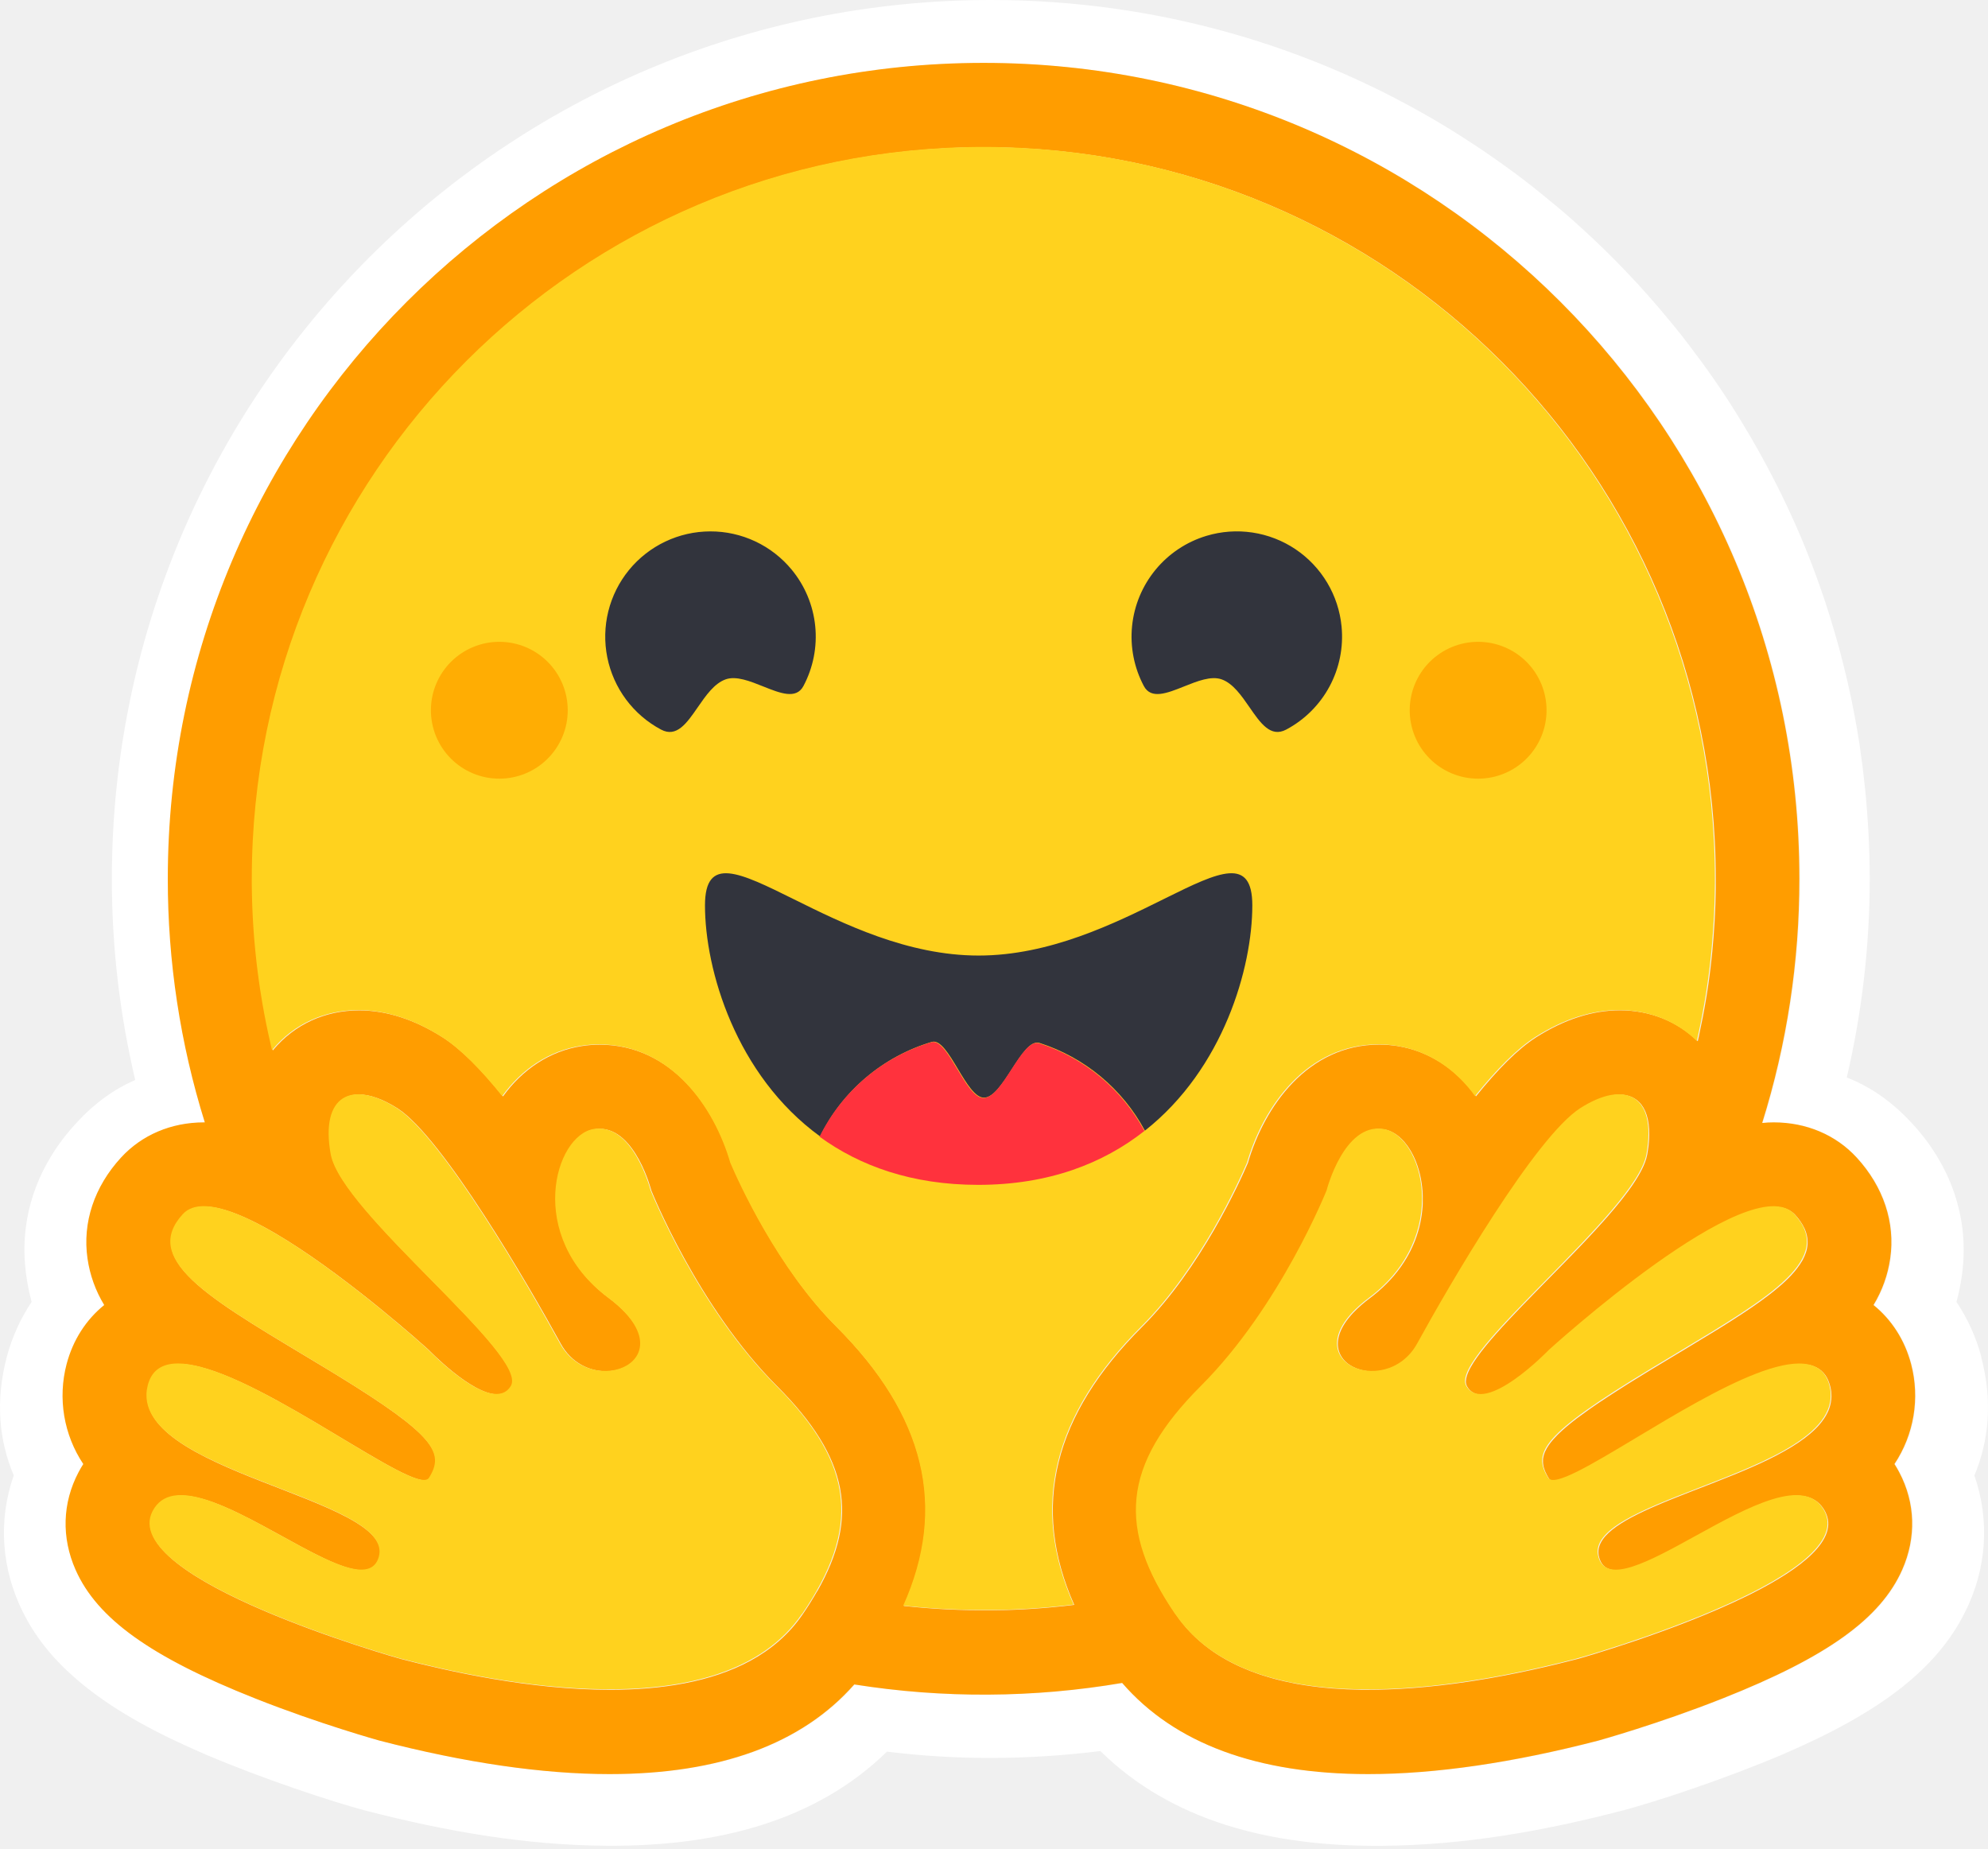
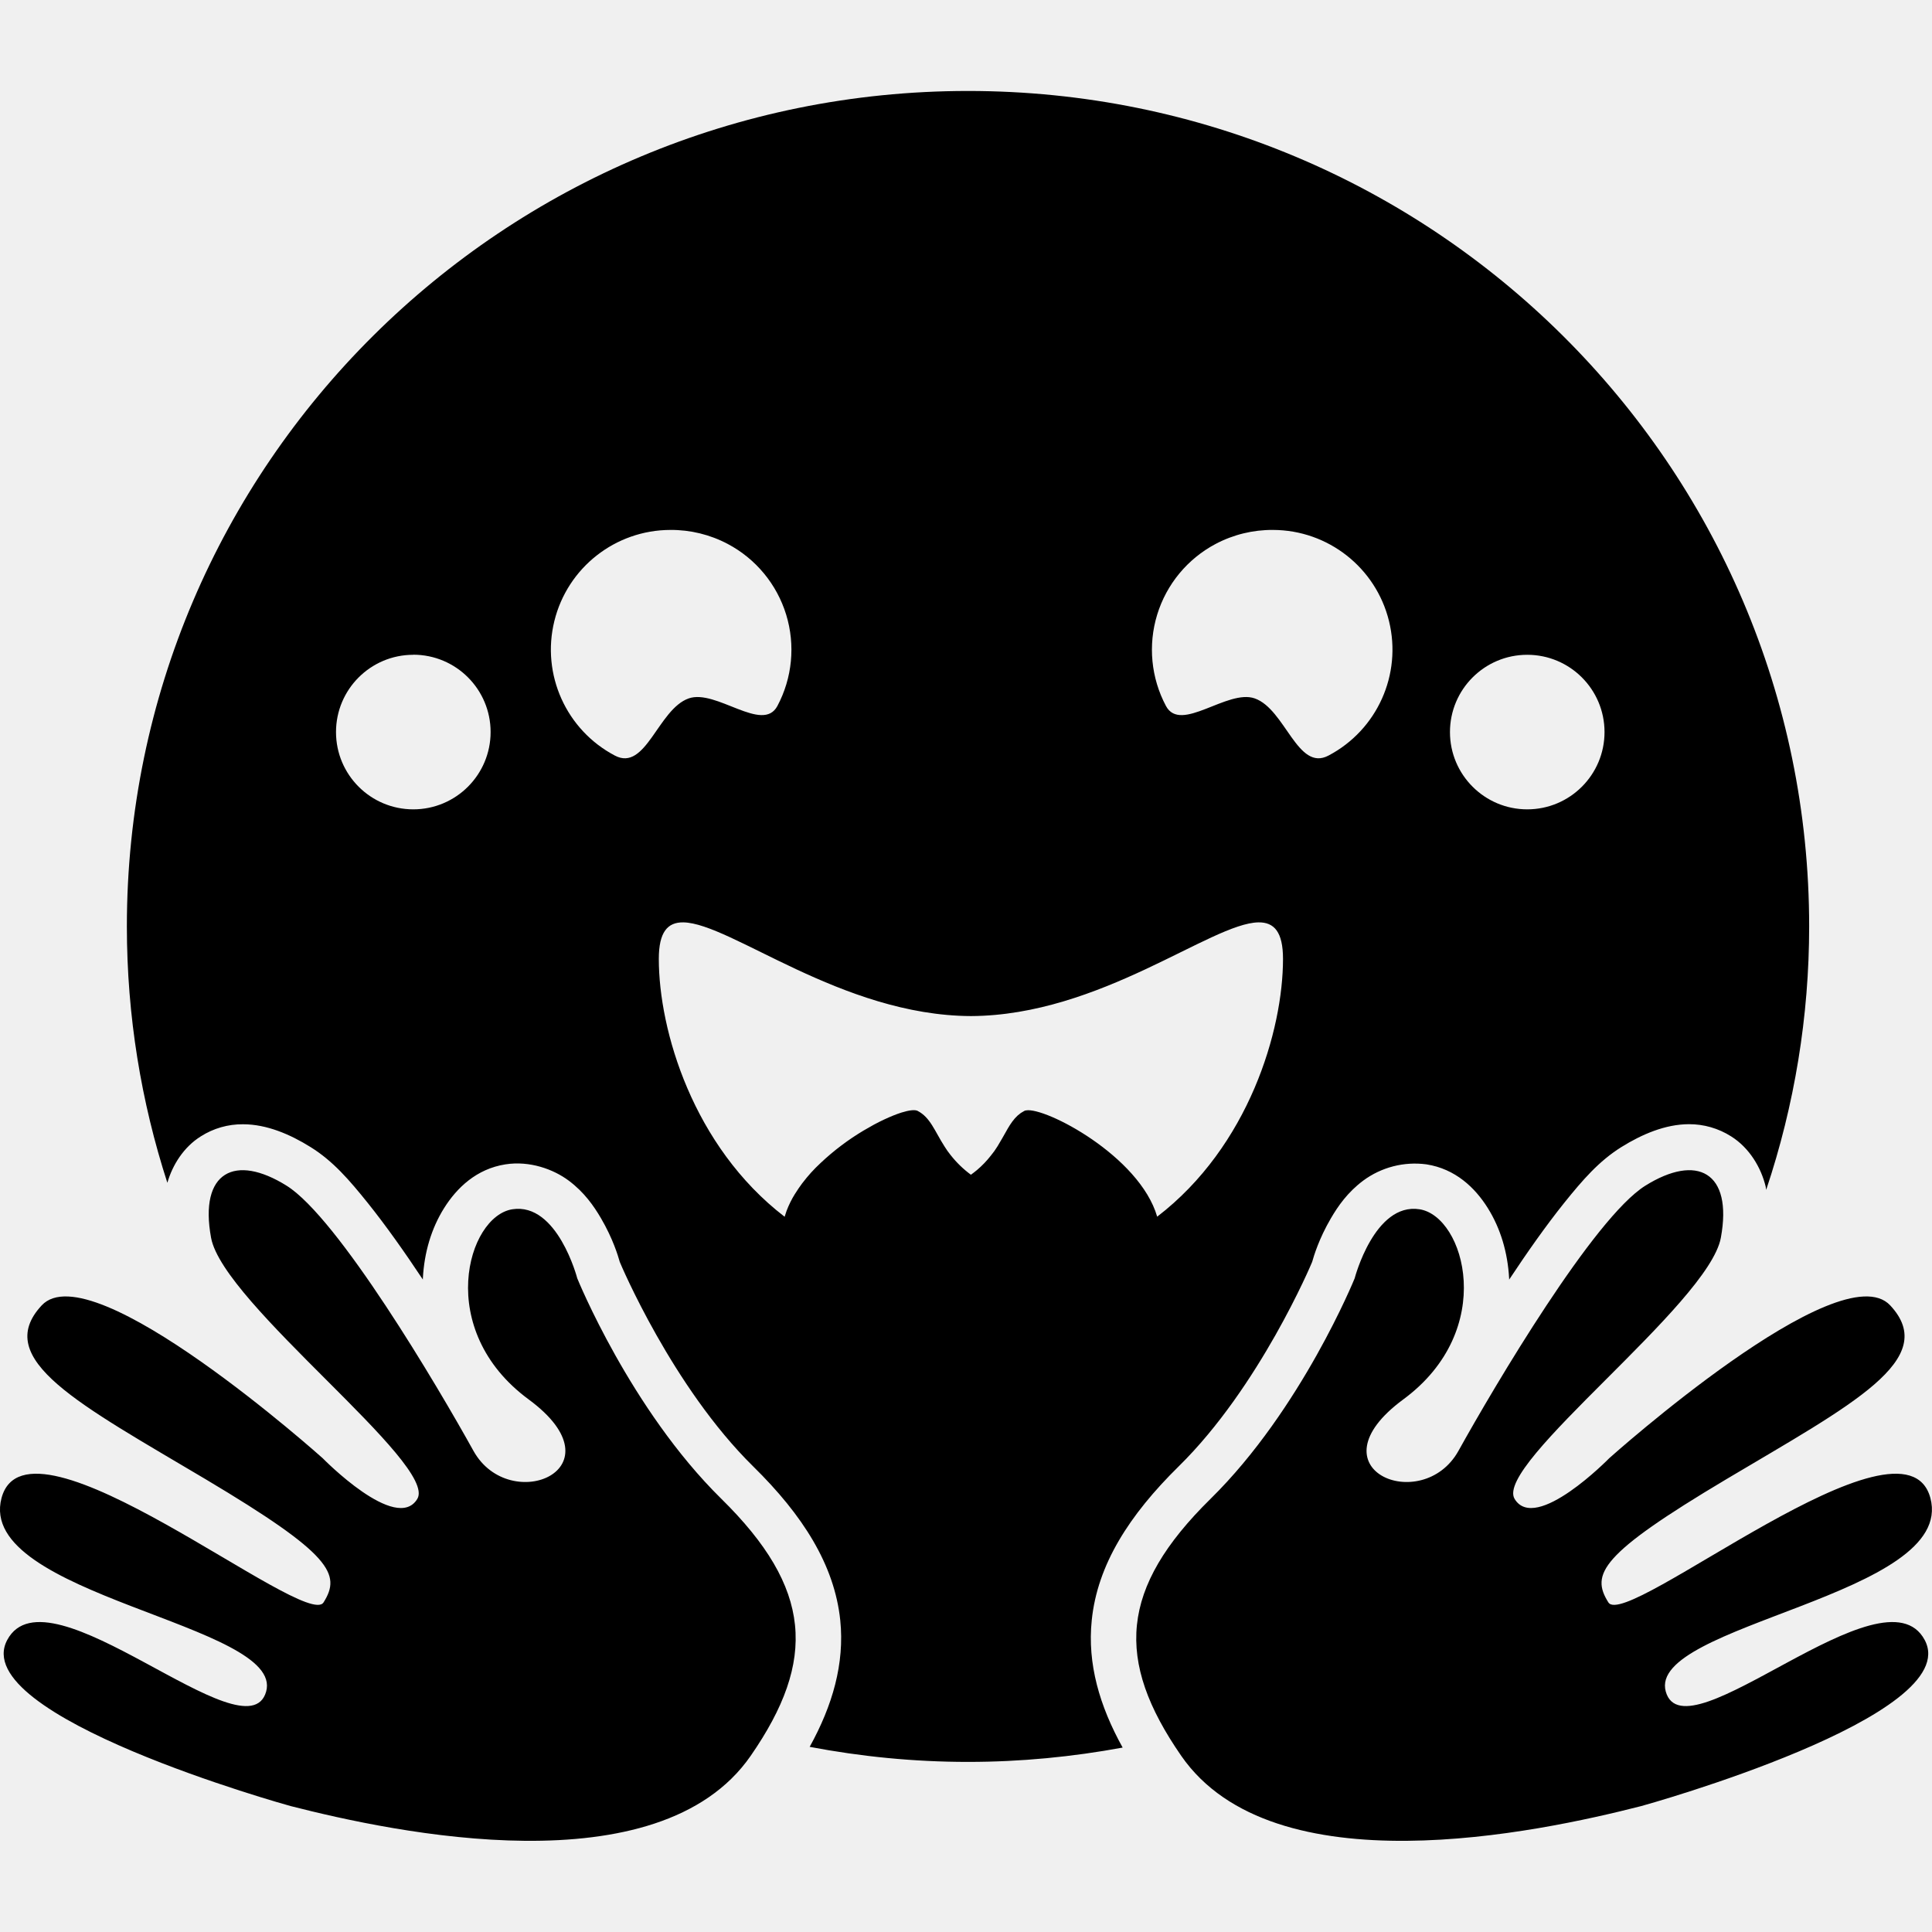
- <svg xmlns="http://www.w3.org/2000/svg" width="256px" height="238px" viewBox="0 0 256 238" version="1.1" preserveAspectRatio="xMidYMid">
-   <g>
-     <path d="M255.138,174.711 C254.471,172.191 253.389,169.801 251.939,167.636 C252.249,166.495 252.486,165.336 252.645,164.166 C253.674,156.738 251.1,149.934 246.245,144.676 C243.616,141.802 240.799,139.905 237.814,138.74 C239.773,130.358 240.765,121.785 240.77,113.171 C240.77,109.24 240.547,105.39 240.175,101.596 C239.979,99.701 239.744,97.811 239.47,95.926 C238.614,90.366 237.347,84.877 235.676,79.506 C234.581,75.977 233.314,72.503 231.881,69.097 C229.732,64.052 227.222,59.17 224.372,54.491 C222.501,51.376 220.465,48.363 218.271,45.465 C217.196,44.002 216.076,42.574 214.91,41.182 C211.457,36.984 207.705,33.044 203.681,29.389 C202.346,28.161 200.973,26.975 199.562,25.833 C198.174,24.674 196.754,23.553 195.306,22.47 C192.391,20.301 189.378,18.265 186.278,16.371 C169.149,5.967 149.061,0 127.582,0 C65.069,0 14.403,50.666 14.403,113.178 C14.402,121.895 15.411,130.581 17.413,139.058 C14.728,140.224 12.153,142.04 9.768,144.669 C4.915,149.929 2.34,156.706 3.37,164.135 C3.525,165.316 3.762,166.485 4.075,167.633 C2.625,169.8 1.544,172.191 0.875,174.711 C-0.616,180.381 -0.125,185.493 1.77,189.976 C-0.289,195.832 0.225,202.067 2.909,207.49 C4.86,211.449 7.654,214.511 11.096,217.249 C15.189,220.502 20.313,223.268 26.497,225.919 C33.87,229.064 42.868,232.019 46.957,233.103 C57.53,235.841 67.666,237.576 77.946,237.66 C92.589,237.796 105.193,234.353 114.218,225.544 C118.652,226.087 123.114,226.359 127.58,226.358 C132.3,226.348 137.015,226.05 141.701,225.468 C150.706,234.333 163.355,237.808 178.048,237.667 C188.321,237.586 198.458,235.851 208.999,233.109 C213.12,232.025 222.113,229.07 229.497,225.927 C235.678,223.269 240.801,220.505 244.923,217.255 C248.339,214.518 251.129,211.455 253.082,207.496 C255.793,202.075 256.282,195.84 254.248,189.982 C256.126,185.503 256.614,180.379 255.123,174.717 L255.138,174.711 Z M244.648,189.59 C246.725,193.532 246.858,197.986 245.025,202.132 C242.245,208.42 235.342,213.371 221.929,218.69 C213.592,221.997 205.956,224.111 205.894,224.13 C194.866,226.991 184.887,228.443 176.26,228.443 C161.965,228.443 151.325,224.498 144.575,216.707 C133.165,218.65 121.517,218.716 110.081,216.902 C103.326,224.564 92.753,228.443 78.57,228.443 C69.935,228.443 59.962,226.991 48.936,224.13 C48.868,224.111 41.237,221.997 32.901,218.69 C19.489,213.373 12.59,208.425 9.805,202.132 C7.972,197.984 8.105,193.531 10.182,189.59 C10.375,189.225 10.58,188.867 10.8,188.522 C9.554,186.653 8.72,184.54 8.35,182.325 C7.979,180.11 8.083,177.84 8.652,175.667 C9.477,172.532 11.183,169.924 13.497,168.051 C12.383,166.219 11.651,164.18 11.347,162.057 C10.681,157.44 12.212,152.83 15.66,149.067 C18.344,146.142 22.139,144.533 26.342,144.533 L26.453,144.533 C23.285,134.378 21.679,123.799 21.689,113.158 C21.689,55.146 68.725,8.11 126.738,8.11 C184.763,8.11 231.787,55.146 231.787,113.158 C231.794,123.824 230.177,134.427 226.99,144.607 C227.497,144.558 227.994,144.531 228.482,144.531 C232.683,144.531 236.479,146.14 239.163,149.065 C242.609,152.82 244.144,157.434 243.476,162.055 C243.172,164.178 242.441,166.217 241.326,168.05 C243.64,169.922 245.346,172.53 246.171,175.666 C246.739,177.839 246.842,180.107 246.472,182.323 C246.102,184.539 245.267,186.65 244.023,188.521 C244.243,188.862 244.451,189.22 244.641,189.585 L244.648,189.59 Z" fill="#FFFFFF" />
-     <path d="M243.951,188.509 C245.195,186.638 246.029,184.526 246.4,182.311 C246.77,180.095 246.667,177.826 246.099,175.653 C245.273,172.518 243.568,169.91 241.253,168.037 C242.367,166.205 243.099,164.166 243.404,162.043 C244.07,157.427 242.539,152.816 239.091,149.054 C236.407,146.129 232.611,144.519 228.409,144.519 C227.921,144.519 227.425,144.544 226.918,144.595 C230.101,134.417 231.716,123.811 231.706,113.146 C231.706,55.134 184.669,8.097 126.657,8.097 C68.644,8.097 21.608,55.121 21.608,113.146 C21.598,123.783 23.204,134.365 26.372,144.52 L26.261,144.52 C22.059,144.52 18.264,146.13 15.58,149.055 C12.135,152.81 10.601,157.423 11.267,162.045 C11.571,164.168 12.303,166.206 13.418,168.038 C11.103,169.912 9.398,172.52 8.573,175.656 C8.004,177.829 7.902,180.098 8.272,182.315 C8.643,184.53 9.478,186.643 10.724,188.513 C10.501,188.857 10.297,189.215 10.106,189.58 C8.03,193.522 7.896,197.976 9.729,202.123 C12.507,208.409 19.412,213.362 32.825,218.68 C41.162,221.987 48.798,224.101 48.86,224.121 C59.888,226.981 69.867,228.434 78.494,228.434 C92.677,228.434 103.255,224.556 110.005,216.892 C121.436,218.706 133.088,218.64 144.499,216.697 C151.245,224.488 161.889,228.434 176.184,228.434 C184.818,228.434 194.792,226.981 205.818,224.121 C205.885,224.101 213.517,221.987 221.853,218.68 C235.266,213.365 242.164,208.411 244.949,202.123 C246.782,197.975 246.649,193.521 244.572,189.58 C244.382,189.211 244.173,188.854 243.953,188.513 L243.951,188.509 Z M105.228,204.892 C104.646,205.91 104.024,206.903 103.36,207.869 C101.613,210.426 99.316,212.379 96.651,213.832 C91.553,216.61 85.103,217.582 78.553,217.582 C68.201,217.582 57.583,215.159 51.641,213.616 C51.349,213.54 15.183,203.323 19.757,194.622 C20.528,193.16 21.797,192.576 23.393,192.576 C29.841,192.576 41.578,202.177 46.625,202.177 C47.751,202.177 48.547,201.696 48.871,200.526 C51.022,192.813 16.192,189.572 19.126,178.4 C19.644,176.424 21.047,175.622 23.022,175.622 C31.546,175.621 50.68,190.613 54.683,190.613 C54.99,190.613 55.21,190.524 55.329,190.335 L55.381,190.249 C57.258,187.148 56.182,184.893 43.314,177.011 L42.078,176.259 C27.92,167.688 17.976,162.536 23.632,156.383 C24.282,155.672 25.203,155.357 26.323,155.357 C27.652,155.357 29.259,155.802 31.029,156.547 C38.507,159.7 48.866,168.301 53.205,172.047 C54.481,173.159 55.233,173.837 55.233,173.837 C55.233,173.837 60.715,179.538 64.03,179.538 C64.793,179.538 65.44,179.238 65.879,178.494 C68.23,174.531 44.051,156.206 42.684,148.648 C41.76,143.525 43.332,140.93 46.242,140.93 C47.625,140.93 49.313,141.518 51.176,142.7 C56.956,146.37 68.119,165.547 72.208,173.006 C73.578,175.507 75.916,176.563 78.023,176.563 C82.203,176.563 85.471,172.408 78.406,167.127 C67.787,159.181 71.513,146.195 76.581,145.399 C76.797,145.366 77.016,145.348 77.234,145.347 C81.843,145.347 83.876,153.29 83.876,153.29 C83.876,153.29 89.834,168.256 100.073,178.486 C109.362,187.77 110.659,195.391 105.248,204.888 L105.228,204.892 Z M138.33,206.645 L137.799,206.708 L136.893,206.812 C136.417,206.861 135.941,206.908 135.462,206.953 L134.995,206.995 L134.57,207.031 L133.965,207.08 C133.742,207.096 133.52,207.113 133.297,207.127 L132.631,207.172 L132.484,207.18 L131.96,207.211 L131.737,207.223 L131.116,207.254 L130.393,207.284 L129.737,207.306 L129.299,207.318 L129.078,207.318 C128.941,207.318 128.806,207.326 128.669,207.327 L128.452,207.327 C128.315,207.327 128.18,207.327 128.043,207.335 L127.487,207.341 L126.709,207.341 C126.099,207.341 125.491,207.335 124.883,207.323 L124.391,207.312 C124.252,207.312 124.111,207.305 123.972,207.301 L123.451,207.285 L122.802,207.26 L122.219,207.235 L122.068,207.229 L121.512,207.199 C121.358,207.19 121.204,207.183 121.051,207.173 L120.691,207.152 C120.24,207.123 119.789,207.091 119.338,207.056 L118.865,207.019 L118.269,206.968 L117.571,206.903 C117.182,206.867 116.793,206.827 116.404,206.784 L116.386,206.784 C122.066,194.105 119.194,182.271 107.714,170.81 C100.186,163.293 95.172,152.19 94.14,149.753 C92.037,142.538 86.469,134.514 77.223,134.514 C76.441,134.515 75.661,134.577 74.889,134.699 C70.838,135.335 67.298,137.667 64.772,141.175 C62.044,137.781 59.39,135.082 56.991,133.557 C53.374,131.265 49.765,130.101 46.247,130.101 C41.859,130.101 37.935,131.903 35.2,135.173 L35.132,135.256 L34.978,134.608 L34.972,134.581 C34.452,132.356 34.015,130.111 33.662,127.854 C33.662,127.837 33.662,127.823 33.654,127.808 L33.577,127.297 C33.535,127.021 33.495,126.744 33.455,126.468 C33.423,126.238 33.391,126.008 33.361,125.779 C33.331,125.55 33.299,125.32 33.271,125.09 C33.241,124.859 33.214,124.629 33.187,124.399 C33.161,124.18 33.135,123.962 33.111,123.743 L33.104,123.687 C32.991,122.678 32.895,121.667 32.815,120.655 L32.772,120.07 C32.759,119.909 32.748,119.748 32.738,119.585 C32.738,119.548 32.733,119.509 32.731,119.474 L32.69,118.825 C32.675,118.591 32.663,118.356 32.651,118.121 C32.639,117.887 32.626,117.652 32.616,117.416 L32.591,116.801 L32.584,116.614 L32.565,116.045 L32.552,115.563 C32.552,115.37 32.543,115.176 32.539,114.983 L32.529,114.375 C32.527,114.173 32.529,113.971 32.524,113.769 C32.518,113.565 32.524,113.362 32.524,113.158 C32.524,61.137 74.7,18.961 126.734,18.961 C178.767,18.961 220.944,61.137 220.944,113.158 L220.944,114.375 C220.944,114.578 220.939,114.782 220.934,114.983 C220.934,115.152 220.927,115.318 220.922,115.487 C220.922,115.637 220.916,115.786 220.91,115.932 C220.91,116.122 220.899,116.311 220.893,116.501 L220.893,116.517 C220.876,116.93 220.859,117.343 220.842,117.755 L220.834,117.892 L220.802,118.508 L220.772,118.997 C220.702,120.154 220.612,121.312 220.501,122.466 L220.501,122.482 C220.481,122.699 220.459,122.916 220.435,123.133 C220.38,123.636 220.324,124.139 220.269,124.643 L220.205,125.149 L220.127,125.743 C220.099,125.96 220.07,126.177 220.039,126.393 C220.005,126.635 219.969,126.877 219.934,127.118 L219.847,127.687 L219.745,128.333 C219.71,128.548 219.676,128.762 219.635,128.977 C219.592,129.191 219.56,129.405 219.523,129.62 C219.448,130.048 219.371,130.474 219.288,130.9 C219.122,131.749 218.95,132.596 218.767,133.441 C218.721,133.651 218.674,133.862 218.625,134.073 C215.974,131.496 212.464,130.092 208.59,130.092 C205.076,130.092 201.464,131.255 197.848,133.548 C195.448,135.072 192.796,137.772 190.065,141.167 C187.536,137.657 183.996,135.327 179.949,134.689 C179.178,134.569 178.397,134.506 177.615,134.505 C168.368,134.505 162.798,142.526 160.697,149.745 C159.654,152.182 154.645,163.281 147.111,170.814 C135.64,182.248 132.741,194.034 138.338,206.651 L138.33,206.645 Z M235.585,181.274 L235.548,181.385 C235.522,181.456 235.496,181.527 235.467,181.596 C235.422,181.702 235.375,181.805 235.325,181.908 C235.205,182.154 235.068,182.393 234.918,182.622 C234.71,182.931 234.483,183.227 234.235,183.506 C234.178,183.57 234.123,183.634 234.059,183.697 C233.972,183.793 233.879,183.886 233.787,183.979 C232.112,185.639 229.561,187.092 226.678,188.427 C226.351,188.575 226.02,188.723 225.684,188.871 L225.351,189.018 C225.129,189.117 224.908,189.215 224.674,189.311 C224.446,189.408 224.218,189.503 223.989,189.598 L223.295,189.885 C221.673,190.552 220.011,191.188 218.389,191.817 L217.697,192.085 L217.011,192.353 C216.556,192.531 216.106,192.709 215.662,192.887 L215.002,193.153 L214.354,193.419 L214.035,193.552 C213.823,193.641 213.615,193.728 213.408,193.818 C208.637,195.864 205.207,197.946 205.928,200.53 C205.948,200.604 205.97,200.673 205.995,200.74 C206.059,200.932 206.148,201.113 206.257,201.282 C206.322,201.384 206.396,201.48 206.48,201.567 C207.327,202.447 208.87,202.308 210.815,201.609 C210.973,201.552 211.135,201.491 211.298,201.426 C211.409,201.384 211.52,201.339 211.632,201.295 L211.8,201.224 C212.245,201.035 212.716,200.825 213.198,200.595 C213.319,200.539 213.441,200.484 213.562,200.42 C215.94,199.257 218.636,197.69 221.311,196.264 C221.722,196.042 222.133,195.829 222.542,195.618 C223.211,195.271 223.886,194.937 224.567,194.617 C227.1,193.426 229.481,192.581 231.396,192.581 C232.294,192.581 233.088,192.765 233.748,193.188 L233.859,193.261 C234.193,193.497 234.484,193.787 234.721,194.12 C234.776,194.198 234.833,194.279 234.882,194.362 C234.934,194.448 234.984,194.536 235.031,194.626 C235.977,196.421 235.185,198.282 233.333,200.105 C231.554,201.855 228.787,203.572 225.641,205.162 C225.408,205.28 225.174,205.398 224.937,205.512 C215.576,210.109 203.321,213.571 203.147,213.614 C199.88,214.461 195.209,215.573 189.946,216.405 L189.167,216.526 L189.04,216.544 C187.846,216.723 186.649,216.881 185.45,217.018 L185.339,217.029 C183.158,217.278 180.92,217.458 178.679,217.534 L178.646,217.534 C177.84,217.563 177.036,217.577 176.23,217.577 L175.303,217.577 C174.075,217.56 172.848,217.505 171.624,217.411 C171.595,217.411 171.565,217.411 171.535,217.404 C171.098,217.371 170.659,217.33 170.223,217.281 C169.472,217.201 168.722,217.101 167.975,216.984 C167.684,216.936 167.374,216.885 167.074,216.833 C166.937,216.808 166.802,216.783 166.666,216.756 L166.634,216.749 C166.203,216.667 165.774,216.577 165.346,216.478 C165.099,216.422 164.85,216.366 164.605,216.301 L164.459,216.262 C164.337,216.232 164.218,216.2 164.098,216.168 L164.032,216.15 L163.648,216.04 C163.509,216 163.371,215.959 163.232,215.918 L163.182,215.903 L162.82,215.792 C162.684,215.75 162.548,215.705 162.413,215.662 C162.301,215.624 162.19,215.586 162.078,215.55 L161.833,215.464 C161.597,215.382 161.364,215.295 161.13,215.205 L160.909,215.12 L160.726,215.046 C160.374,214.905 160.024,214.757 159.677,214.601 L159.446,214.491 L159.407,214.473 C159.325,214.435 159.244,214.396 159.162,214.361 C159.002,214.284 158.843,214.205 158.685,214.124 L158.638,214.1 L158.409,213.98 C158.002,213.769 157.603,213.542 157.213,213.301 L156.999,213.171 C156.889,213.103 156.788,213.035 156.682,212.967 L156.404,212.782 C156.303,212.714 156.203,212.646 156.104,212.575 L155.925,212.448 C155.736,212.313 155.551,212.175 155.368,212.032 C155.271,211.957 155.176,211.88 155.08,211.809 C154.867,211.639 154.66,211.464 154.455,211.284 L154.446,211.276 C154.246,211.103 154.051,210.924 153.861,210.742 L153.851,210.729 C153.751,210.635 153.654,210.54 153.557,210.442 C153.462,210.344 153.365,210.247 153.271,210.149 C153.177,210.049 153.082,209.949 152.99,209.845 C152.901,209.749 152.814,209.65 152.727,209.551 L152.697,209.517 C152.248,208.996 151.828,208.451 151.439,207.883 L151.285,207.655 C151.183,207.505 151.082,207.353 150.983,207.202 L150.69,206.75 C150.545,206.53 150.405,206.308 150.268,206.084 C150.17,205.925 150.073,205.766 149.977,205.605 C149.897,205.469 149.816,205.333 149.739,205.199 C149.695,205.126 149.654,205.051 149.613,204.977 C149.572,204.899 149.524,204.821 149.48,204.743 L149.411,204.62 C149.387,204.579 149.379,204.566 149.367,204.539 C149.283,204.391 149.2,204.241 149.121,204.088 C149.085,204.022 149.049,203.955 149.01,203.889 L148.898,203.675 L148.788,203.463 L148.574,203.031 C148.539,202.96 148.506,202.889 148.472,202.819 C148.399,202.666 148.329,202.515 148.26,202.365 C148.232,202.304 148.204,202.243 148.179,202.182 C148.083,201.975 147.992,201.765 147.906,201.552 C147.848,201.411 147.795,201.272 147.737,201.133 C147.577,200.723 147.427,200.309 147.289,199.89 C147.248,199.766 147.207,199.643 147.171,199.518 C147.081,199.236 147,198.952 146.928,198.664 C146.84,198.33 146.762,197.992 146.696,197.653 C146.654,197.452 146.616,197.251 146.585,197.048 C146.552,196.848 146.523,196.648 146.499,196.449 C146.448,196.053 146.412,195.655 146.391,195.256 C146.391,195.19 146.385,195.123 146.384,195.057 C146.378,194.925 146.374,194.794 146.373,194.662 C146.303,189.352 148.992,184.244 154.738,178.502 C164.973,168.276 170.935,153.306 170.935,153.306 C170.935,153.306 171.095,152.678 171.43,151.776 C171.542,151.476 171.658,151.178 171.781,150.883 C171.922,150.55 172.072,150.221 172.234,149.898 L172.281,149.803 C172.489,149.39 172.714,148.989 172.959,148.597 C173.015,148.507 173.069,148.416 173.134,148.326 C173.315,148.055 173.508,147.793 173.711,147.538 C173.867,147.343 174.034,147.154 174.209,146.975 C174.803,146.364 175.481,145.864 176.248,145.597 L176.345,145.566 C176.409,145.545 176.473,145.525 176.539,145.506 C176.616,145.486 176.693,145.467 176.77,145.451 L176.805,145.445 C176.967,145.413 177.13,145.39 177.296,145.379 L177.31,145.379 C177.396,145.379 177.482,145.37 177.57,145.37 C177.79,145.372 178.009,145.389 178.227,145.423 C179.149,145.568 180.028,146.118 180.784,146.965 L180.885,147.085 C181.132,147.373 181.355,147.681 181.554,148.004 C181.703,148.244 181.844,148.497 181.977,148.761 C182.03,148.873 182.081,148.975 182.132,149.085 C182.157,149.141 182.182,149.195 182.206,149.252 C182.255,149.363 182.301,149.475 182.347,149.592 C182.607,150.258 182.808,150.946 182.95,151.647 C183.101,152.404 183.188,153.172 183.212,153.944 C183.221,154.283 183.221,154.626 183.212,154.974 C183.206,155.106 183.2,155.239 183.19,155.372 C183.088,156.85 182.766,158.304 182.234,159.688 C182.181,159.825 182.122,159.964 182.068,160.103 C181.8,160.742 181.49,161.361 181.139,161.958 C180.939,162.298 180.723,162.636 180.491,162.972 L180.35,163.173 C179.802,163.939 179.19,164.657 178.521,165.321 C177.862,165.981 177.156,166.592 176.409,167.15 C175.66,167.703 174.957,168.317 174.309,168.984 C172.44,170.946 172.005,172.675 172.425,173.986 C172.475,174.134 172.533,174.28 172.601,174.42 C172.756,174.725 172.957,175.004 173.199,175.248 L173.264,175.314 C173.333,175.38 173.405,175.443 173.478,175.504 L173.553,175.565 C173.734,175.704 173.926,175.829 174.126,175.937 C174.183,175.968 174.236,175.999 174.302,176.029 C174.577,176.165 174.864,176.275 175.16,176.358 L175.242,176.379 L175.353,176.409 L175.45,176.433 L175.553,176.455 L175.656,176.476 L175.754,176.492 C175.828,176.506 175.902,176.517 175.975,176.527 L176.048,176.537 L176.176,176.551 L176.255,176.558 L176.387,176.568 L176.463,176.568 L176.599,176.574 L177.031,176.574 L177.154,176.568 L177.296,176.559 L177.468,176.543 L177.63,176.523 C177.666,176.523 177.703,176.513 177.741,176.507 C178.31,176.424 178.864,176.264 179.389,176.03 C179.501,175.983 179.611,175.931 179.713,175.876 C179.932,175.766 180.145,175.643 180.348,175.508 C180.633,175.321 180.902,175.111 181.154,174.883 L181.329,174.716 C181.357,174.689 181.385,174.663 181.411,174.634 C181.583,174.462 181.744,174.281 181.895,174.091 C182.161,173.755 182.397,173.398 182.602,173.023 C185.035,168.6 187.584,164.242 190.248,159.959 L190.613,159.373 L190.983,158.787 C191.168,158.491 191.353,158.197 191.538,157.908 L191.726,157.616 L192.1,157.033 C192.602,156.256 193.106,155.488 193.613,154.727 L193.992,154.16 C194.753,153.034 195.512,151.937 196.263,150.895 L196.638,150.38 C197.455,149.251 198.307,148.149 199.19,147.072 L199.542,146.652 C199.599,146.581 199.653,146.513 199.716,146.444 L200.061,146.045 C200.118,145.98 200.172,145.915 200.232,145.852 L200.565,145.475 L200.733,145.293 C200.895,145.118 201.059,144.945 201.225,144.774 C201.337,144.663 201.44,144.551 201.548,144.448 C202.179,143.803 202.874,143.225 203.623,142.724 L203.796,142.613 L203.971,142.502 C204.083,142.432 204.196,142.365 204.312,142.301 C207.25,140.635 209.684,140.511 211.084,141.911 C211.933,142.76 212.401,144.166 212.377,146.121 C212.377,146.208 212.377,146.294 212.369,146.384 L212.369,146.481 C212.369,146.569 212.362,146.66 212.355,146.75 C212.355,146.861 212.342,146.973 212.331,147.083 C212.319,147.195 212.314,147.28 212.303,147.378 C212.303,147.407 212.297,147.435 212.293,147.464 C212.285,147.551 212.273,147.639 212.262,147.726 C212.262,147.753 212.262,147.779 212.251,147.807 C212.239,147.925 212.221,148.043 212.2,148.16 C212.186,148.268 212.169,148.376 212.148,148.484 C212.139,148.546 212.127,148.607 212.117,148.67 C212.084,148.846 212.042,149.021 211.991,149.193 C211.895,149.514 211.779,149.828 211.641,150.134 C211.581,150.267 211.518,150.4 211.453,150.53 C211.319,150.8 211.167,151.076 211,151.362 C210.917,151.502 210.831,151.648 210.739,151.793 L210.6,152.015 C210.459,152.237 210.311,152.462 210.156,152.689 C210.002,152.917 209.837,153.149 209.659,153.384 C209.429,153.698 209.187,154.017 208.931,154.34 L208.737,154.585 C208.189,155.268 207.627,155.939 207.053,156.599 L206.596,157.115 L206.364,157.376 C206.047,157.73 205.729,158.082 205.408,158.431 L205.162,158.697 C204.999,158.874 204.829,159.053 204.666,159.23 C204.499,159.411 204.33,159.59 204.161,159.769 L203.649,160.308 L203.131,160.849 C202.958,161.029 202.784,161.212 202.609,161.392 L201.553,162.48 C196.513,167.649 191.201,172.802 189.404,176.016 C189.285,176.226 189.176,176.441 189.078,176.661 C188.823,177.246 188.717,177.745 188.789,178.149 C188.812,178.282 188.86,178.41 188.928,178.526 C189.03,178.701 189.153,178.863 189.295,179.007 C189.36,179.072 189.429,179.133 189.503,179.187 C189.873,179.451 190.32,179.586 190.774,179.573 L190.916,179.573 L191.061,179.563 L191.208,179.545 L191.328,179.528 C191.344,179.527 191.361,179.523 191.377,179.519 L191.487,179.498 L191.517,179.491 L191.639,179.464 L191.813,179.42 L191.968,179.374 C192.07,179.343 192.172,179.308 192.277,179.269 C192.502,179.19 192.722,179.098 192.937,178.995 C192.991,178.968 193.047,178.944 193.101,178.915 L193.266,178.833 C193.482,178.724 193.697,178.606 193.914,178.477 C194.086,178.376 194.258,178.271 194.43,178.161 L194.596,178.05 C194.651,178.015 194.707,177.979 194.761,177.938 L194.927,177.827 L195.014,177.766 L195.252,177.6 C195.475,177.446 195.683,177.288 195.894,177.128 L195.913,177.114 L196.246,176.855 C196.702,176.495 197.136,176.132 197.527,175.79 L197.788,175.56 L197.813,175.538 L197.949,175.417 C198.269,175.13 198.555,174.862 198.794,174.639 L198.891,174.545 L199.126,174.322 L199.266,174.185 L199.315,174.136 L199.328,174.122 C199.448,174.003 199.448,174.003 199.567,173.882 L199.577,173.872 L199.622,173.832 C199.635,173.817 199.654,173.802 199.675,173.784 L199.693,173.768 L199.74,173.725 L199.992,173.503 L200.134,173.375 C200.203,173.315 200.279,173.247 200.356,173.173 L200.527,173.024 C200.556,172.999 200.586,172.971 200.617,172.944 L200.795,172.788 L201.057,172.559 L201.195,172.439 C201.736,171.968 202.395,171.4 203.149,170.759 L203.459,170.498 L203.971,170.07 L204.493,169.632 C205.177,169.065 205.913,168.462 206.691,167.836 L207.202,167.426 C207.637,167.08 208.084,166.726 208.537,166.37 C208.718,166.227 208.903,166.084 209.092,165.943 C209.556,165.585 210.022,165.228 210.49,164.876 C211.556,164.071 212.656,163.264 213.769,162.477 L214.247,162.145 C214.58,161.914 214.914,161.684 215.248,161.459 L215.55,161.254 C216.148,160.851 216.751,160.457 217.359,160.072 L217.661,159.882 L217.96,159.695 C218.26,159.51 218.559,159.326 218.855,159.148 L219.152,158.972 L219.748,158.625 C219.943,158.512 220.137,158.401 220.331,158.292 L220.448,158.226 L220.91,157.974 C221.101,157.869 221.294,157.769 221.484,157.67 L221.77,157.524 L222.046,157.383 C222.678,157.066 223.32,156.773 223.974,156.504 C224.064,156.467 224.152,156.431 224.24,156.392 C224.415,156.319 224.589,156.252 224.762,156.192 C224.935,156.134 225.105,156.073 225.273,156.013 C225.426,155.962 225.574,155.915 225.718,155.87 L225.766,155.855 C225.844,155.832 225.921,155.81 225.998,155.79 L226.02,155.783 C226.177,155.739 226.333,155.698 226.491,155.66 L226.504,155.66 C226.736,155.604 226.962,155.557 227.184,155.52 C227.259,155.507 227.334,155.495 227.406,155.485 C227.621,155.453 227.837,155.43 228.054,155.415 C228.19,155.406 228.328,155.402 228.465,155.402 L228.57,155.402 C228.709,155.402 228.843,155.41 228.976,155.424 C229.037,155.424 229.098,155.435 229.157,155.444 L229.182,155.444 C229.242,155.45 229.303,155.46 229.361,155.473 C229.42,155.485 229.479,155.494 229.537,155.507 L229.557,155.507 C229.614,155.52 229.667,155.536 229.727,155.552 C230.202,155.68 230.638,155.921 231,156.255 L231.032,156.287 L231.095,156.349 L231.158,156.415 C231.656,156.939 232.069,157.54 232.379,158.194 L232.428,158.304 C232.534,158.553 232.617,158.81 232.675,159.074 C232.837,159.808 232.793,160.574 232.548,161.285 C232.443,161.595 232.314,161.895 232.161,162.184 L232.059,162.368 C231.671,163.018 231.213,163.623 230.693,164.173 L230.581,164.291 C230.336,164.551 230.081,164.803 229.819,165.045 C229.735,165.124 229.65,165.202 229.563,165.28 L229.431,165.4 C229.157,165.642 228.878,165.878 228.594,166.109 C228.545,166.149 228.494,166.189 228.445,166.231 C228.248,166.39 228.044,166.552 227.832,166.713 C227.104,167.27 226.362,167.807 225.606,168.326 C225.161,168.63 224.701,168.937 224.226,169.249 C223.341,169.83 222.45,170.398 221.55,170.955 C221.29,171.115 221.029,171.278 220.763,171.439 C218.318,172.944 215.607,174.552 212.716,176.301 L211.968,176.756 C211.148,177.256 210.375,177.733 209.648,178.187 L209.281,178.418 L208.588,178.863 C208.313,179.037 208.046,179.208 207.786,179.377 C207.59,179.503 207.398,179.627 207.21,179.75 L206.84,179.994 C206.66,180.112 206.481,180.23 206.302,180.351 L206.128,180.461 C205.944,180.584 205.765,180.705 205.591,180.824 L205.306,181.018 L204.972,181.251 L204.663,181.466 C204.176,181.808 203.695,182.157 203.218,182.512 L203.051,182.639 C202.864,182.781 202.682,182.923 202.507,183.061 L202.278,183.243 C201.893,183.553 201.543,183.85 201.228,184.133 L201.074,184.275 C200.985,184.356 200.898,184.437 200.816,184.516 C200.758,184.571 200.704,184.627 200.646,184.681 L200.565,184.761 C200.387,184.939 200.215,185.122 200.047,185.309 L199.965,185.404 C199.782,185.615 199.623,185.818 199.483,186.015 L199.42,186.105 C199.259,186.341 199.116,186.591 198.994,186.851 L198.952,186.941 L198.926,187.005 L198.904,187.059 L198.876,187.135 C198.867,187.161 198.85,187.207 198.84,187.247 C198.789,187.395 198.752,187.548 198.727,187.703 L198.714,187.787 L198.704,187.862 L198.698,187.936 L198.698,188.326 C198.698,188.358 198.698,188.392 198.706,188.426 C198.707,188.445 198.709,188.465 198.712,188.485 C198.712,188.517 198.721,188.55 198.724,188.583 L198.748,188.72 L198.748,188.726 C198.757,188.77 198.765,188.813 198.776,188.857 C198.788,188.9 198.799,188.949 198.813,188.995 C198.852,189.135 198.901,189.274 198.957,189.41 C198.957,189.42 198.965,189.431 198.969,189.441 C198.984,189.475 198.998,189.509 199.014,189.543 C199.075,189.685 199.143,189.823 199.218,189.958 L199.296,190.099 L199.378,190.24 L199.464,190.382 C199.479,190.406 199.495,190.427 199.514,190.448 L199.542,190.478 L199.572,190.505 L199.606,190.531 C199.628,190.547 199.652,190.561 199.676,190.575 C199.701,190.586 199.729,190.598 199.756,190.608 C199.786,190.618 199.816,190.627 199.845,190.634 C200.563,190.796 202.037,190.202 203.995,189.168 L204.347,188.981 L204.942,188.657 L205.234,188.495 C205.44,188.383 205.653,188.259 205.868,188.136 L206.262,187.913 C208.851,186.423 211.945,184.507 215.142,182.638 C215.441,182.463 215.741,182.289 216.042,182.115 L216.646,181.729 C216.948,181.555 217.249,181.384 217.551,181.215 C218.837,180.484 220.139,179.781 221.456,179.109 L222.046,178.809 C222.439,178.615 222.828,178.427 223.212,178.243 C223.957,177.89 224.709,177.555 225.468,177.238 L225.885,177.069 L225.936,177.049 C228.141,176.175 230.141,175.635 231.759,175.635 C232.11,175.632 232.459,175.661 232.805,175.72 L232.814,175.72 C232.926,175.74 233.027,175.763 233.129,175.789 L233.148,175.789 C233.297,175.825 233.443,175.871 233.585,175.928 C233.698,175.969 233.808,176.018 233.913,176.075 C234.377,176.31 234.774,176.656 235.069,177.084 C235.094,177.12 235.118,177.157 235.14,177.196 C235.25,177.362 235.344,177.538 235.421,177.722 C235.467,177.827 235.509,177.937 235.549,178.055 C235.589,178.174 235.624,178.289 235.66,178.412 C235.923,179.354 235.897,180.351 235.585,181.278 L235.585,181.274 Z" fill="#FF9D00" />
-     <path d="M220.83,113.728 L220.83,113.119 C220.83,61.098 178.667,18.921 126.633,18.921 C74.612,18.921 32.424,61.098 32.424,113.119 L32.421,113.323 C32.421,113.458 32.421,113.592 32.421,113.728 C32.428,113.93 32.43,114.133 32.429,114.336 L32.436,114.783 L32.438,114.945 L32.445,115.166 C32.447,115.285 32.451,115.403 32.451,115.523 L32.463,116.006 L32.483,116.574 L32.489,116.761 L32.514,117.349 L32.514,117.376 L32.549,118.063 L32.549,118.081 C32.562,118.316 32.574,118.551 32.589,118.784 C32.601,119.002 32.615,119.218 32.63,119.435 L32.634,119.473 C32.645,119.658 32.657,119.845 32.671,120.03 L32.675,120.078 C32.687,120.257 32.701,120.438 32.716,120.615 L32.718,120.65 L32.743,120.961 C32.817,121.857 32.904,122.753 33.004,123.647 L33.01,123.703 L33.085,124.359 L33.171,125.051 C33.228,125.511 33.29,125.969 33.355,126.428 C33.393,126.705 33.434,126.981 33.475,127.257 L33.481,127.291 C33.574,127.915 33.674,128.539 33.782,129.16 C34.091,130.964 34.454,132.759 34.871,134.541 L34.877,134.57 L34.917,134.738 C34.954,134.897 34.992,135.056 35.031,135.216 L35.1,135.133 C37.834,131.864 41.757,130.061 46.147,130.061 C49.664,130.061 53.274,131.224 56.89,133.517 C59.289,135.041 61.942,137.741 64.672,141.135 C67.197,137.626 70.738,135.296 74.787,134.659 C75.561,134.537 76.341,134.475 77.122,134.474 C86.366,134.474 91.939,142.497 94.04,149.714 C95.077,152.152 100.087,163.25 107.638,170.771 C119.118,182.24 121.995,194.078 116.31,206.744 L116.328,206.744 C116.716,206.786 117.105,206.826 117.496,206.862 C117.728,206.885 117.961,206.907 118.193,206.927 L118.275,206.934 C118.445,206.95 118.617,206.965 118.788,206.978 L119.261,207.016 C119.711,207.051 120.162,207.082 120.616,207.112 L120.974,207.133 L121.258,207.149 L121.436,207.159 L121.99,207.189 L122.142,207.195 L122.726,207.22 L123.374,207.245 L123.896,207.26 L123.983,207.264 C124.092,207.267 124.204,207.272 124.315,207.272 L124.433,207.275 C125.166,207.292 125.899,207.301 126.632,207.301 L127.41,207.301 L127.967,207.295 C128.104,207.287 128.239,207.287 128.376,207.287 L128.592,207.287 L128.78,207.284 C128.853,207.281 128.928,207.279 129.001,207.279 L129.224,207.279 L129.66,207.266 L130.316,207.244 L131.04,207.213 C131.247,207.204 131.454,207.194 131.661,207.183 L131.884,207.17 L132.213,207.152 L132.408,207.141 L132.554,207.132 L133.221,207.087 C133.444,207.074 133.666,207.056 133.889,207.039 L134.493,206.991 L134.919,206.955 L135.385,206.913 C135.864,206.868 136.341,206.821 136.816,206.771 C137.119,206.738 137.42,206.704 137.722,206.668 L138.253,206.605 C132.661,193.988 135.556,182.204 146.989,170.781 C154.524,163.252 159.531,152.148 160.576,149.711 C162.68,142.495 168.243,134.472 177.493,134.472 C178.275,134.473 179.056,134.534 179.828,134.657 C183.874,135.293 187.415,137.625 189.945,141.133 C192.676,137.738 195.327,135.038 197.726,133.514 C201.342,131.221 204.954,130.059 208.468,130.059 C212.342,130.059 215.853,131.463 218.505,134.039 C218.65,133.39 218.791,132.741 218.925,132.09 C219.007,131.683 219.088,131.276 219.167,130.867 C219.264,130.365 219.356,129.86 219.441,129.355 C219.463,129.218 219.487,129.082 219.513,128.944 C219.554,128.729 219.59,128.516 219.623,128.3 L219.637,128.218 L219.725,127.655 L219.812,127.084 L219.814,127.078 C219.848,126.839 219.884,126.599 219.917,126.36 C219.943,126.178 219.968,125.997 219.991,125.814 L220.006,125.709 L220.083,125.115 L220.147,124.609 C220.185,124.276 220.223,123.943 220.259,123.609 C220.275,123.476 220.288,123.341 220.302,123.207 L220.315,123.099 C220.338,122.877 220.359,122.655 220.379,122.433 L220.429,121.916 C220.532,120.77 220.615,119.624 220.68,118.475 L220.68,118.467 L220.714,117.858 L220.72,117.722 L220.745,117.144 C220.755,116.926 220.763,116.706 220.771,116.484 L220.771,116.467 L220.777,116.307 C220.783,116.17 220.788,116.034 220.788,115.898 L220.791,115.842 C220.796,115.715 220.801,115.584 220.801,115.453 L220.804,115.341 C220.808,115.211 220.812,115.081 220.812,114.951 L220.814,114.84 C220.818,114.674 220.822,114.508 220.822,114.342 L220.83,113.728 Z M103.277,207.838 C110.736,196.897 110.208,188.683 99.971,178.453 C89.735,168.222 83.775,153.256 83.775,153.256 C83.775,153.256 81.551,144.565 76.479,145.364 C71.408,146.162 67.687,159.15 78.305,167.093 C88.923,175.042 76.193,180.43 72.106,172.972 C68.018,165.511 56.867,146.334 51.074,142.667 C45.289,138.999 41.22,141.055 42.584,148.615 C43.262,152.368 49.561,158.772 55.45,164.749 C61.421,170.822 66.966,176.459 65.782,178.448 C63.429,182.41 55.141,173.792 55.141,173.792 C55.141,173.792 29.187,150.175 23.543,156.328 C18.336,162 26.366,166.822 38.746,174.252 C39.798,174.885 40.882,175.536 41.992,176.208 C56.151,184.78 57.257,187.041 55.243,190.279 C54.501,191.477 49.761,188.632 43.932,185.131 C33.993,179.165 20.886,171.296 19.034,178.34 C17.431,184.434 27.072,188.168 35.815,191.553 C43.099,194.375 49.761,196.955 48.779,200.458 C47.764,204.089 42.258,201.061 36.237,197.75 C29.481,194.032 22.079,189.958 19.655,194.555 C15.076,203.244 51.241,213.474 51.539,213.548 C63.223,216.579 92.895,223.001 103.274,207.802 L103.277,207.838 Z M151.332,207.838 C143.872,196.897 144.401,188.683 154.638,178.453 C164.874,168.222 170.834,153.256 170.834,153.256 C170.834,153.256 173.057,144.565 178.128,145.364 C183.2,146.162 186.922,159.15 176.302,167.093 C165.683,175.036 178.414,180.43 182.503,172.972 C186.59,165.511 197.742,146.334 203.522,142.667 C209.302,139 213.377,141.055 212.014,148.615 C211.336,152.368 205.036,158.773 199.148,164.762 C193.178,170.833 187.633,176.47 188.817,178.46 C191.169,182.423 199.464,173.8 199.464,173.8 C199.464,173.8 225.418,150.182 231.062,156.335 C236.269,162.007 228.238,166.83 215.859,174.26 C214.807,174.891 213.724,175.541 212.614,176.214 C198.456,184.785 197.349,187.047 199.363,190.285 C200.105,191.483 204.845,188.638 210.674,185.139 C220.613,179.172 233.719,171.304 235.572,178.346 C237.174,184.44 227.533,188.176 218.791,191.559 C211.506,194.381 204.844,196.96 205.826,200.464 C206.841,204.095 212.344,201.066 218.356,197.754 C225.111,194.037 232.514,189.962 234.938,194.56 C239.517,203.255 203.352,213.479 203.054,213.553 C191.369,216.593 161.698,223.014 151.331,207.816 L151.332,207.838 Z" fill="#FFD21E" />
-     <path d="M157.311,87.475 C158.779,87.994 159.872,89.577 160.911,91.081 C162.316,93.116 163.623,95.008 165.63,93.941 C167.998,92.683 169.938,90.752 171.207,88.39 C172.476,86.028 173.016,83.344 172.758,80.675 C172.567,78.68 171.936,76.752 170.909,75.031 C169.882,73.309 168.486,71.836 166.823,70.719 C165.159,69.602 163.267,68.868 161.285,68.57 C159.303,68.271 157.279,68.417 155.36,68.995 C152.793,69.768 150.513,71.284 148.808,73.353 C147.103,75.421 146.049,77.948 145.78,80.615 C145.511,83.282 146.039,85.97 147.297,88.336 C148.227,90.085 150.291,89.261 152.468,88.39 C154.176,87.707 155.954,86.996 157.311,87.475 L157.311,87.475 Z M93.444,87.476 C91.976,87.996 90.882,89.578 89.843,91.082 C88.438,93.116 87.131,95.009 85.125,93.942 C83.356,93.001 81.818,91.679 80.621,90.072 C79.424,88.464 78.599,86.612 78.203,84.647 C77.808,82.683 77.853,80.654 78.335,78.71 C78.819,76.765 79.726,74.951 80.993,73.399 C82.262,71.847 83.858,70.597 85.668,69.736 C87.478,68.874 89.456,68.427 91.46,68.422 C93.464,68.417 95.444,68.857 97.258,69.709 C99.071,70.562 100.674,71.806 101.949,73.352 C103.654,75.42 104.709,77.947 104.978,80.615 C105.247,83.282 104.718,85.97 103.459,88.336 C102.527,90.085 100.464,89.26 98.286,88.389 C96.579,87.706 94.802,86.995 93.444,87.475 L93.444,87.476 Z M147.429,145.588 C157.551,137.613 161.264,124.593 161.264,116.576 C161.264,110.236 156.998,112.231 150.17,115.611 L149.786,115.802 C143.517,118.906 135.168,123.038 126.019,123.038 C116.859,123.038 108.517,118.905 102.252,115.801 C95.203,112.309 90.782,110.119 90.782,116.577 C90.782,124.849 94.737,138.429 105.599,146.323 C107.031,143.414 109.047,140.832 111.523,138.739 C113.998,136.646 116.879,135.087 119.985,134.158 C121.069,133.835 122.186,135.701 123.329,137.61 C124.432,139.454 125.558,141.338 126.705,141.338 C127.926,141.338 129.127,139.481 130.299,137.667 C131.523,135.773 132.717,133.926 133.871,134.295 C139.684,136.161 144.545,140.207 147.433,145.584 L147.429,145.588 Z" fill="#32343D" />
-     <path d="M147.367,145.624 C142.095,149.778 135.088,152.564 125.962,152.564 C117.389,152.564 110.685,150.105 105.539,146.362 C106.972,143.455 108.99,140.873 111.464,138.781 C113.939,136.688 116.821,135.128 119.926,134.198 C122.055,133.563 124.31,141.378 126.644,141.378 C129.144,141.378 131.552,133.613 133.812,134.335 C139.622,136.202 144.482,140.248 147.373,145.624 L147.367,145.624 Z" fill="#FF323D" />
-     <path d="M69.217,98.762 C68.256,99.409 67.175,99.86 66.039,100.089 C64.902,100.318 63.732,100.32 62.594,100.097 C61.457,99.872 60.374,99.425 59.41,98.783 C58.445,98.139 57.617,97.312 56.973,96.348 C56.329,95.384 55.882,94.302 55.656,93.165 C55.431,92.028 55.432,90.857 55.66,89.72 C55.887,88.584 56.338,87.503 56.983,86.54 C57.63,85.578 58.46,84.753 59.426,84.111 C61.369,82.822 63.744,82.355 66.03,82.813 C68.316,83.272 70.329,84.618 71.624,86.556 C72.919,88.495 73.394,90.868 72.943,93.156 C72.492,95.444 71.152,97.46 69.217,98.762 L69.217,98.762 Z M195.261,98.762 C194.299,99.409 193.219,99.86 192.083,100.089 C190.947,100.318 189.776,100.32 188.638,100.097 C187.501,99.872 186.418,99.425 185.454,98.783 C184.489,98.139 183.661,97.312 183.017,96.348 C182.372,95.384 181.925,94.302 181.7,93.165 C181.475,92.028 181.476,90.857 181.703,89.72 C181.931,88.584 182.381,87.503 183.027,86.54 C183.674,85.578 184.504,84.753 185.47,84.111 C187.413,82.822 189.788,82.355 192.074,82.813 C194.36,83.272 196.371,84.618 197.668,86.556 C198.963,88.495 199.438,90.868 198.987,93.156 C198.535,95.444 197.195,97.46 195.261,98.762 L195.261,98.762 Z" fill="#FFAD03" />
-   </g>
+ <svg xmlns="http://www.w3.org/2000/svg" role="img" viewBox="0 0 24 24">
+   <path d="M12.025 1.13c-5.77 0-10.449 4.647-10.449 10.378 0 1.112.178 2.181.503 3.185.064-.222.203-.444.416-.577a.96.96 0 0 1 .524-.15c.293 0 .584.124.84.284.278.173.48.408.71.694.226.282.458.611.684.951v-.014c.017-.324.106-.622.264-.874s.403-.487.762-.543c.3-.047.596.06.787.203s.31.313.4.467c.15.257.212.468.233.542.01.026.653 1.552 1.657 2.54.616.605 1.01 1.223 1.082 1.912.055.537-.096 1.059-.38 1.572.637.121 1.294.187 1.967.187.657 0 1.298-.063 1.921-.178-.287-.517-.44-1.041-.384-1.581.07-.69.465-1.307 1.081-1.913 1.004-.987 1.647-2.513 1.657-2.539.021-.074.083-.285.233-.542.09-.154.208-.323.4-.467a1.08 1.08 0 0 1 .787-.203c.359.056.604.29.762.543s.247.55.265.874v.015c.225-.34.457-.67.683-.952.23-.286.432-.52.71-.694.257-.16.547-.284.84-.285a.97.97 0 0 1 .524.151c.228.143.373.388.43.625l.006.04a10.3 10.3 0 0 0 .534-3.273c0-5.731-4.678-10.378-10.449-10.378M8.327 6.583a1.5 1.5 0 0 1 .713.174 1.487 1.487 0 0 1 .617 2.013c-.183.343-.762-.214-1.102-.094-.38.134-.532.914-.917.71a1.487 1.487 0 0 1 .69-2.803m7.486 0a1.487 1.487 0 0 1 .689 2.803c-.385.204-.536-.576-.916-.71-.34-.12-.92.437-1.103.094a1.487 1.487 0 0 1 .617-2.013 1.5 1.5 0 0 1 .713-.174m-10.68 1.55a.96.96 0 1 1 0 1.921.96.96 0 0 1 0-1.92m13.838 0a.96.96 0 1 1 0 1.92.96.96 0 0 1 0-1.92M8.489 11.458c.588.01 1.965 1.157 3.572 1.164 1.607-.007 2.984-1.155 3.572-1.164.196-.003.305.12.305.454 0 .886-.424 2.328-1.563 3.202-.22-.756-1.396-1.366-1.63-1.32q-.011.001-.02.006l-.044.026-.01.008-.03.024q-.018.017-.035.036l-.032.04a1 1 0 0 0-.058.09l-.014.025q-.049.088-.11.19a1 1 0 0 1-.083.116 1.2 1.2 0 0 1-.173.18q-.035.029-.075.058a1.3 1.3 0 0 1-.251-.243 1 1 0 0 1-.076-.107c-.124-.193-.177-.363-.337-.444-.034-.016-.104-.008-.2.022q-.094.03-.216.087-.06.028-.125.063l-.13.074q-.067.04-.136.086a3 3 0 0 0-.135.096 3 3 0 0 0-.26.219 2 2 0 0 0-.12.121 2 2 0 0 0-.106.128l-.002.002a2 2 0 0 0-.09.132l-.001.001a1.2 1.2 0 0 0-.105.212q-.013.036-.024.073c-1.139-.875-1.563-2.317-1.563-3.203 0-.334.109-.457.305-.454m.836 10.354c.824-1.19.766-2.082-.365-3.194-1.13-1.112-1.789-2.738-1.789-2.738s-.246-.945-.806-.858-.97 1.499.202 2.362c1.173.864-.233 1.45-.685.64-.45-.812-1.683-2.896-2.322-3.295s-1.089-.175-.938.647 2.822 2.813 2.562 3.244-1.176-.506-1.176-.506-2.866-2.567-3.49-1.898.473 1.23 2.037 2.16c1.564.932 1.686 1.178 1.464 1.53s-3.675-2.511-4-1.297c-.323 1.214 3.524 1.567 3.287 2.405-.238.839-2.71-1.587-3.216-.642-.506.946 3.49 2.056 3.522 2.064 1.29.33 4.568 1.028 5.713-.624m5.349 0c-.824-1.19-.766-2.082.365-3.194 1.13-1.112 1.789-2.738 1.789-2.738s.246-.945.806-.858.97 1.499-.202 2.362c-1.173.864.233 1.45.685.64.451-.812 1.683-2.896 2.322-3.295s1.089-.175.938.647-2.822 2.813-2.562 3.244 1.176-.506 1.176-.506 2.866-2.567 3.49-1.898-.473 1.23-2.037 2.16c-1.564.932-1.686 1.178-1.464 1.53s3.675-2.511 4-1.297c.323 1.214-3.524 1.567-3.287 2.405.238.839 2.71-1.587 3.216-.642.506.946-3.49 2.056-3.522 2.064-1.29.33-4.568 1.028-5.713-.624" />
</svg>
